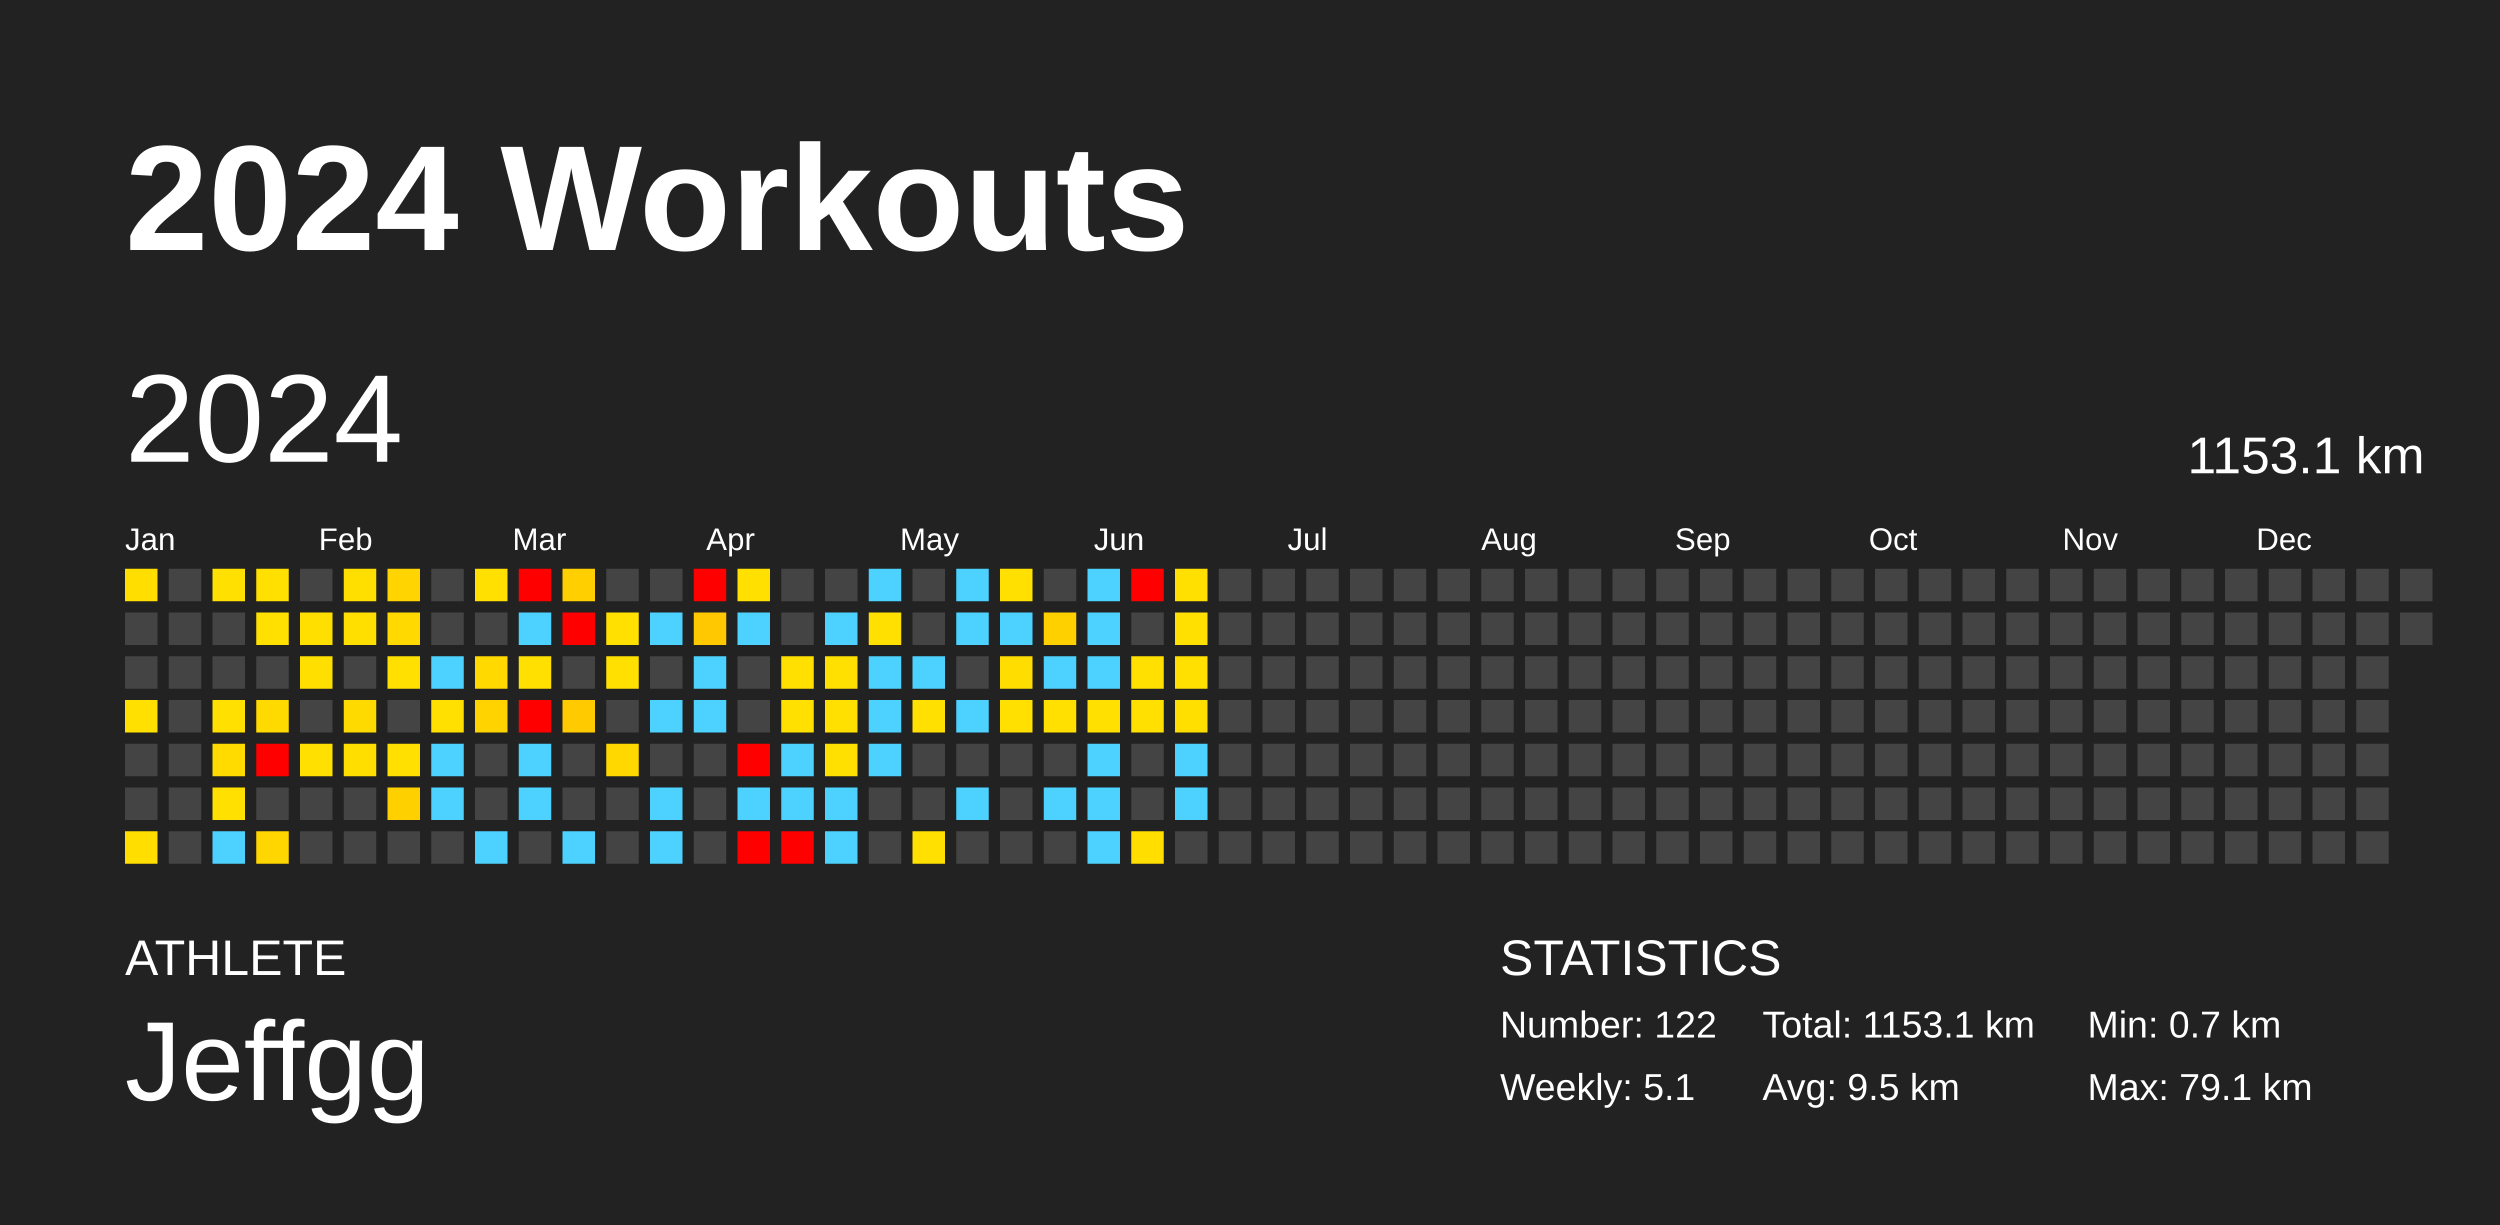
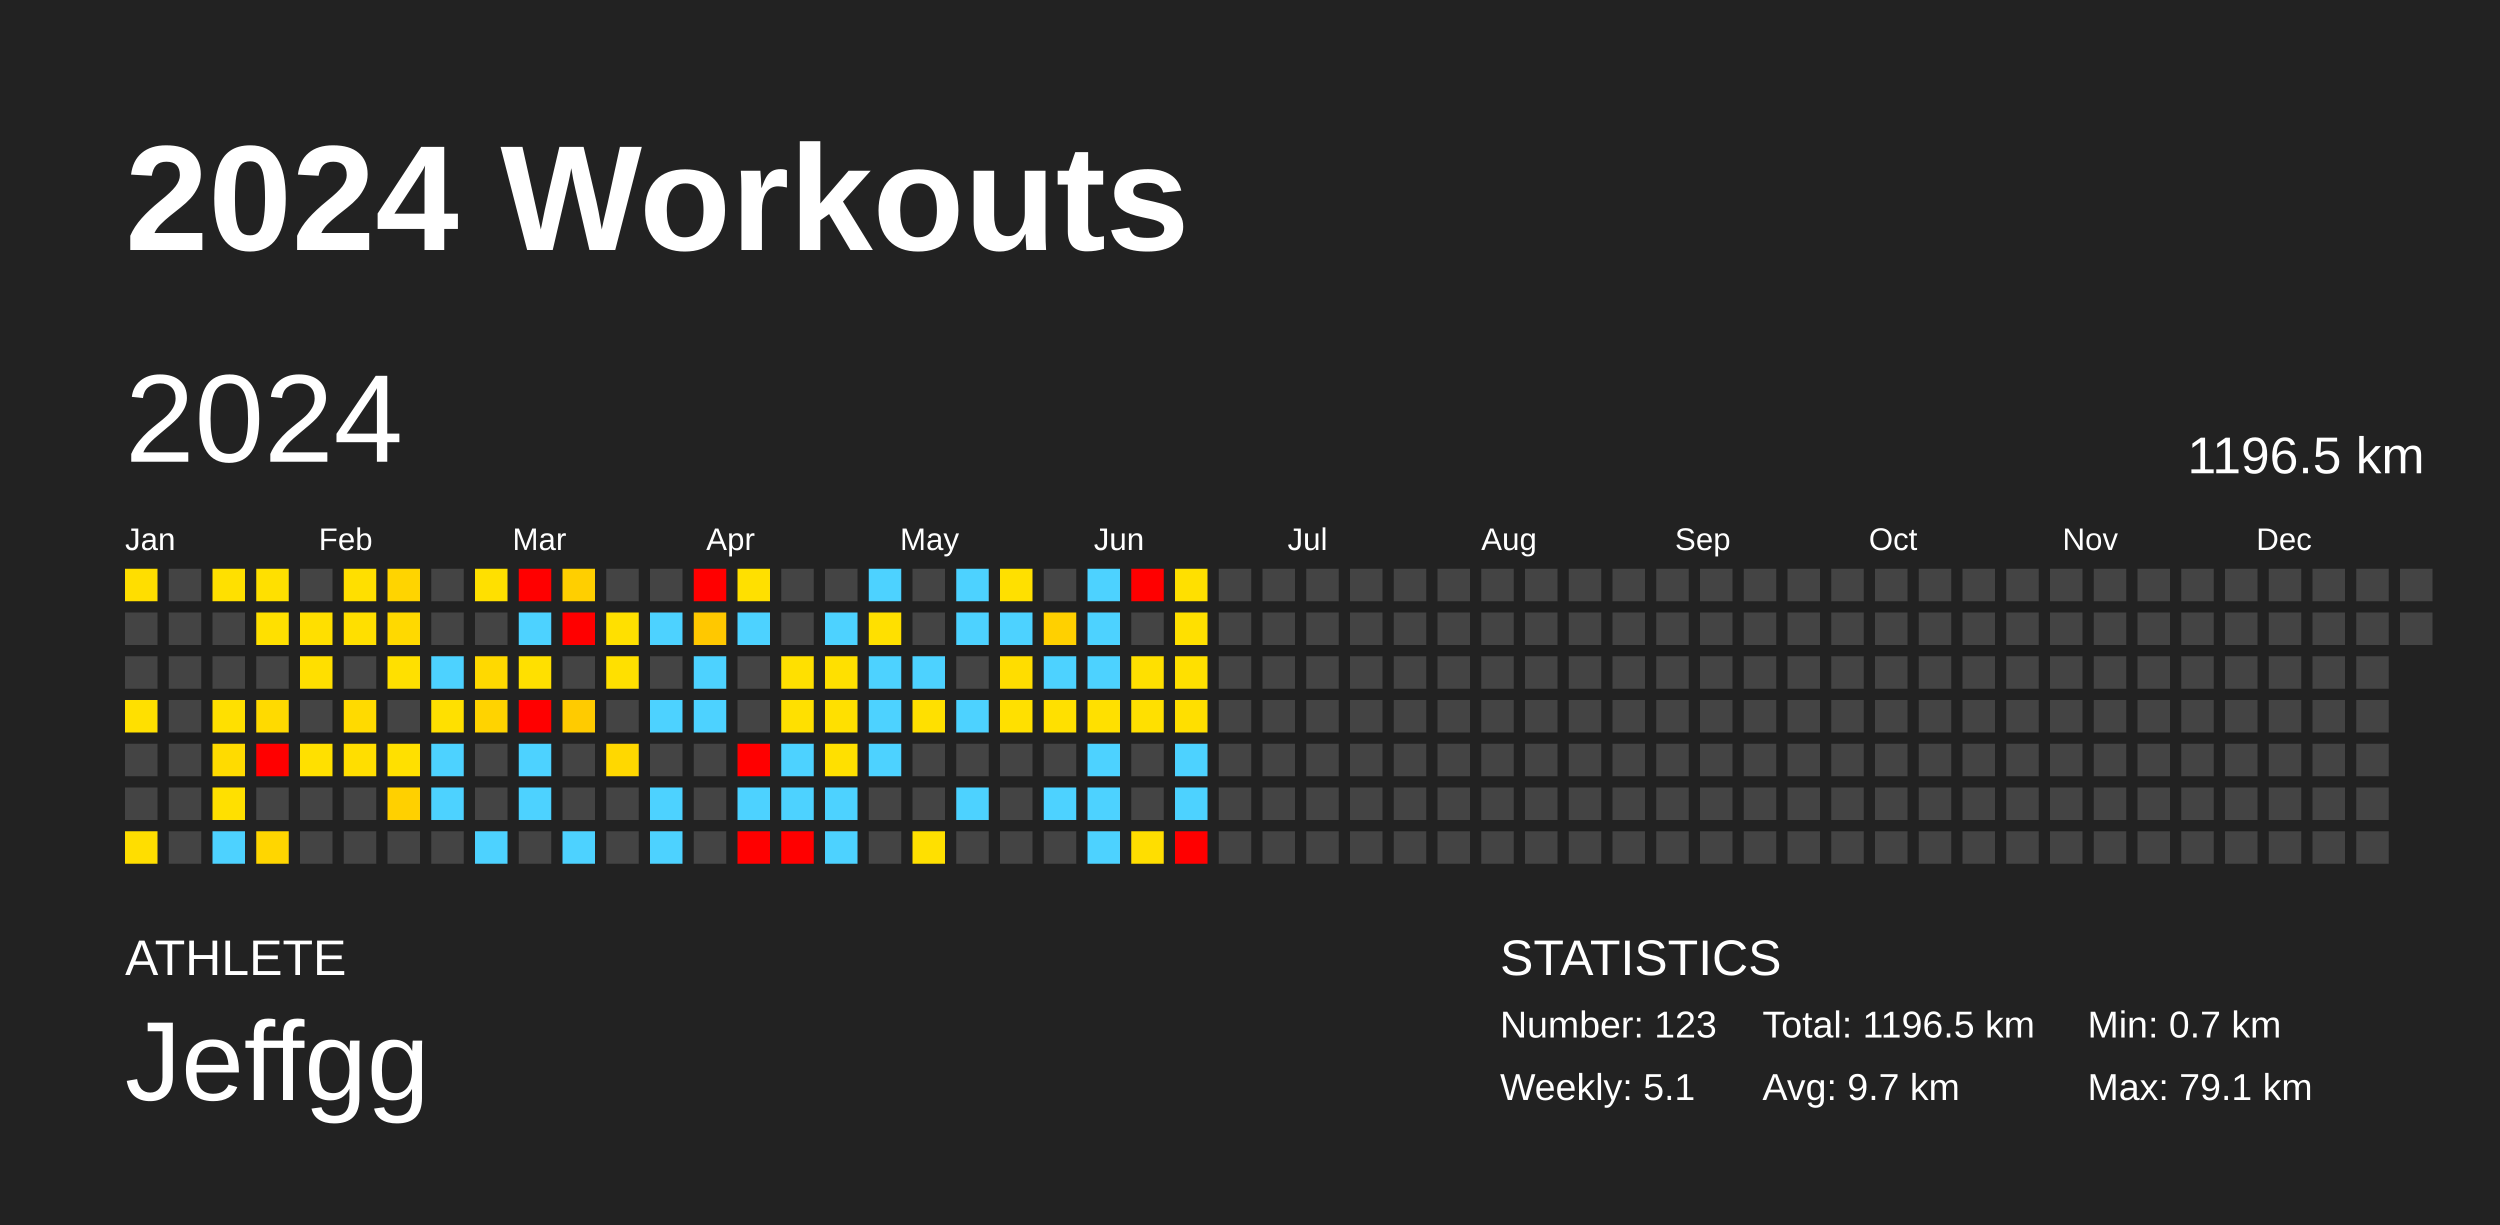
<svg xmlns="http://www.w3.org/2000/svg" baseProfile="full" height="98mm" version="1.1" viewBox="0,0,200,98" width="200mm">
  <defs />
  <rect fill="#222222" height="98" width="200" x="0" y="0" />
  <text fill="#FFFFFF" style="font-size:12px; font-family:Arial; font-weight:bold;" x="10" y="20">2024 Workouts</text>
  <text fill="#FFFFFF" style="font-size:4px; font-family:Arial" x="10" y="78">ATHLETE</text>
  <text fill="#FFFFFF" style="font-size:9px; font-family:Arial" x="10" y="88">Jeffgg</text>
  <text fill="#FFFFFF" style="font-size:4px; font-family:Arial" x="120" y="78">STATISTICS</text>
-   <text fill="#FFFFFF" style="font-size:3px; font-family:Arial" x="120" y="83">Number: 122</text>
+   <text fill="#FFFFFF" style="font-size:3px; font-family:Arial" x="120" y="83">Number: 123</text>
  <text fill="#FFFFFF" style="font-size:3px; font-family:Arial" x="120" y="88">Weekly: 5.1</text>
-   <text fill="#FFFFFF" style="font-size:3px; font-family:Arial" x="141" y="83">Total: 1153.1 km</text>
-   <text fill="#FFFFFF" style="font-size:3px; font-family:Arial" x="141" y="88">Avg: 9.5 km</text>
+   <text fill="#FFFFFF" style="font-size:3px; font-family:Arial" x="141" y="83">Total: 1196.5 km</text>
+   <text fill="#FFFFFF" style="font-size:3px; font-family:Arial" x="141" y="88">Avg: 9.7 km</text>
  <text fill="#FFFFFF" style="font-size:3px; font-family:Arial" x="167" y="83">Min: 0.7 km</text>
  <text fill="#FFFFFF" style="font-size:3px; font-family:Arial" x="167" y="88">Max: 79.1 km</text>
  <text dominant-baseline="hanging" fill="#FFFFFF" style="font-size:10.0px; font-family:Arial;" x="10" y="30">2024</text>
-   <text dominant-baseline="hanging" fill="#FFFFFF" style="font-size:4.125px; font-family:Arial;" x="175" y="35">1153.1 km</text>
+   <text dominant-baseline="hanging" fill="#FFFFFF" style="font-size:4.125px; font-family:Arial;" x="175" y="35">1196.5 km</text>
  <text fill="#FFFFFF" style="font-size:2.5px; font-family:Arial" x="10.0" y="44">Jan</text>
  <text fill="#FFFFFF" style="font-size:2.5px; font-family:Arial" x="25.5" y="44">Feb</text>
  <text fill="#FFFFFF" style="font-size:2.5px; font-family:Arial" x="41.0" y="44">Mar</text>
  <text fill="#FFFFFF" style="font-size:2.5px; font-family:Arial" x="56.5" y="44">Apr</text>
  <text fill="#FFFFFF" style="font-size:2.5px; font-family:Arial" x="72.0" y="44">May</text>
  <text fill="#FFFFFF" style="font-size:2.5px; font-family:Arial" x="87.5" y="44">Jun</text>
  <text fill="#FFFFFF" style="font-size:2.5px; font-family:Arial" x="103.0" y="44">Jul</text>
  <text fill="#FFFFFF" style="font-size:2.5px; font-family:Arial" x="118.5" y="44">Aug</text>
  <text fill="#FFFFFF" style="font-size:2.5px; font-family:Arial" x="134.0" y="44">Sep</text>
  <text fill="#FFFFFF" style="font-size:2.5px; font-family:Arial" x="149.5" y="44">Oct</text>
  <text fill="#FFFFFF" style="font-size:2.5px; font-family:Arial" x="165.0" y="44">Nov</text>
  <text fill="#FFFFFF" style="font-size:2.5px; font-family:Arial" x="180.5" y="44">Dec</text>
  <rect fill="#ffde00" height="2.6" width="2.6" x="10.0" y="45.5" />
  <rect fill="#444444" height="2.6" width="2.6" x="10.0" y="49.0" />
  <rect fill="#444444" height="2.6" width="2.6" x="10.0" y="52.5" />
  <rect fill="#ffe000" height="2.6" width="2.6" x="10.0" y="56.0" />
  <rect fill="#444444" height="2.6" width="2.6" x="10.0" y="59.5" />
  <rect fill="#444444" height="2.6" width="2.6" x="10.0" y="63.0" />
  <rect fill="#ffde00" height="2.6" width="2.6" x="10.0" y="66.5" />
  <rect fill="#444444" height="2.6" width="2.6" x="13.5" y="45.5" />
  <rect fill="#444444" height="2.6" width="2.6" x="13.5" y="49.0" />
  <rect fill="#444444" height="2.6" width="2.6" x="13.5" y="52.5" />
  <rect fill="#444444" height="2.6" width="2.6" x="13.5" y="56.0" />
  <rect fill="#444444" height="2.6" width="2.6" x="13.5" y="59.5" />
  <rect fill="#444444" height="2.6" width="2.6" x="13.5" y="63.0" />
  <rect fill="#444444" height="2.6" width="2.6" x="13.5" y="66.5" />
  <rect fill="#ffe000" height="2.6" width="2.6" x="17.0" y="45.5" />
  <rect fill="#444444" height="2.6" width="2.6" x="17.0" y="49.0" />
  <rect fill="#444444" height="2.6" width="2.6" x="17.0" y="52.5" />
  <rect fill="#ffe000" height="2.6" width="2.6" x="17.0" y="56.0" />
  <rect fill="#ffdb00" height="2.6" width="2.6" x="17.0" y="59.5" />
  <rect fill="#ffe000" height="2.6" width="2.6" x="17.0" y="63.0" />
  <rect fill="#4dd2ff" height="2.6" width="2.6" x="17.0" y="66.5" />
  <rect fill="#ffe000" height="2.6" width="2.6" x="20.5" y="45.5" />
  <rect fill="#ffe000" height="2.6" width="2.6" x="20.5" y="49.0" />
  <rect fill="#444444" height="2.6" width="2.6" x="20.5" y="52.5" />
  <rect fill="#ffda00" height="2.6" width="2.6" x="20.5" y="56.0" />
  <rect fill="red" height="2.6" width="2.6" x="20.5" y="59.5" />
  <rect fill="#444444" height="2.6" width="2.6" x="20.5" y="63.0" />
  <rect fill="#ffd600" height="2.6" width="2.6" x="20.5" y="66.5" />
  <rect fill="#444444" height="2.6" width="2.6" x="24.0" y="45.5" />
  <rect fill="#ffdf00" height="2.6" width="2.6" x="24.0" y="49.0" />
  <rect fill="#ffdf00" height="2.6" width="2.6" x="24.0" y="52.5" />
  <rect fill="#444444" height="2.6" width="2.6" x="24.0" y="56.0" />
  <rect fill="#ffe000" height="2.6" width="2.6" x="24.0" y="59.5" />
  <rect fill="#444444" height="2.6" width="2.6" x="24.0" y="63.0" />
  <rect fill="#444444" height="2.6" width="2.6" x="24.0" y="66.5" />
  <rect fill="#ffdf00" height="2.6" width="2.6" x="27.5" y="45.5" />
  <rect fill="#ffdf00" height="2.6" width="2.6" x="27.5" y="49.0" />
  <rect fill="#444444" height="2.6" width="2.6" x="27.5" y="52.5" />
  <rect fill="#ffda00" height="2.6" width="2.6" x="27.5" y="56.0" />
  <rect fill="#ffde00" height="2.6" width="2.6" x="27.5" y="59.5" />
  <rect fill="#444444" height="2.6" width="2.6" x="27.5" y="63.0" />
  <rect fill="#444444" height="2.6" width="2.6" x="27.5" y="66.5" />
  <rect fill="#ffd400" height="2.6" width="2.6" x="31.0" y="45.5" />
  <rect fill="#ffd900" height="2.6" width="2.6" x="31.0" y="49.0" />
  <rect fill="#ffe000" height="2.6" width="2.6" x="31.0" y="52.5" />
  <rect fill="#444444" height="2.6" width="2.6" x="31.0" y="56.0" />
  <rect fill="#ffe000" height="2.6" width="2.6" x="31.0" y="59.5" />
  <rect fill="#ffd000" height="2.6" width="2.6" x="31.0" y="63.0" />
  <rect fill="#444444" height="2.6" width="2.6" x="31.0" y="66.5" />
  <rect fill="#444444" height="2.6" width="2.6" x="34.5" y="45.5" />
  <rect fill="#444444" height="2.6" width="2.6" x="34.5" y="49.0" />
  <rect fill="#4dd2ff" height="2.6" width="2.6" x="34.5" y="52.5" />
  <rect fill="#ffe000" height="2.6" width="2.6" x="34.5" y="56.0" />
  <rect fill="#4dd2ff" height="2.6" width="2.6" x="34.5" y="59.5" />
  <rect fill="#4dd2ff" height="2.6" width="2.6" x="34.5" y="63.0" />
  <rect fill="#444444" height="2.6" width="2.6" x="34.5" y="66.5" />
  <rect fill="#ffe000" height="2.6" width="2.6" x="38.0" y="45.5" />
  <rect fill="#444444" height="2.6" width="2.6" x="38.0" y="49.0" />
  <rect fill="#ffd900" height="2.6" width="2.6" x="38.0" y="52.5" />
  <rect fill="#ffd300" height="2.6" width="2.6" x="38.0" y="56.0" />
  <rect fill="#444444" height="2.6" width="2.6" x="38.0" y="59.5" />
  <rect fill="#444444" height="2.6" width="2.6" x="38.0" y="63.0" />
  <rect fill="#4dd2ff" height="2.6" width="2.6" x="38.0" y="66.5" />
  <rect fill="red" height="2.6" width="2.6" x="41.5" y="45.5" />
  <rect fill="#4dd2ff" height="2.6" width="2.6" x="41.5" y="49.0" />
  <rect fill="#ffe000" height="2.6" width="2.6" x="41.5" y="52.5" />
  <rect fill="red" height="2.6" width="2.6" x="41.5" y="56.0" />
  <rect fill="#4dd2ff" height="2.6" width="2.6" x="41.5" y="59.5" />
  <rect fill="#4dd2ff" height="2.6" width="2.6" x="41.5" y="63.0" />
  <rect fill="#444444" height="2.6" width="2.6" x="41.5" y="66.5" />
  <rect fill="#ffcf00" height="2.6" width="2.6" x="45.0" y="45.5" />
  <rect fill="red" height="2.6" width="2.6" x="45.0" y="49.0" />
  <rect fill="#444444" height="2.6" width="2.6" x="45.0" y="52.5" />
  <rect fill="#ffcb00" height="2.6" width="2.6" x="45.0" y="56.0" />
  <rect fill="#444444" height="2.6" width="2.6" x="45.0" y="59.5" />
  <rect fill="#444444" height="2.6" width="2.6" x="45.0" y="63.0" />
  <rect fill="#4dd2ff" height="2.6" width="2.6" x="45.0" y="66.5" />
  <rect fill="#444444" height="2.6" width="2.6" x="48.5" y="45.5" />
  <rect fill="#ffe000" height="2.6" width="2.6" x="48.5" y="49.0" />
  <rect fill="#ffe000" height="2.6" width="2.6" x="48.5" y="52.5" />
  <rect fill="#444444" height="2.6" width="2.6" x="48.5" y="56.0" />
  <rect fill="#ffd800" height="2.6" width="2.6" x="48.5" y="59.5" />
  <rect fill="#444444" height="2.6" width="2.6" x="48.5" y="63.0" />
  <rect fill="#444444" height="2.6" width="2.6" x="48.5" y="66.5" />
  <rect fill="#444444" height="2.6" width="2.6" x="52.0" y="45.5" />
  <rect fill="#4dd2ff" height="2.6" width="2.6" x="52.0" y="49.0" />
  <rect fill="#444444" height="2.6" width="2.6" x="52.0" y="52.5" />
  <rect fill="#4dd2ff" height="2.6" width="2.6" x="52.0" y="56.0" />
  <rect fill="#444444" height="2.6" width="2.6" x="52.0" y="59.5" />
  <rect fill="#4dd2ff" height="2.6" width="2.6" x="52.0" y="63.0" />
  <rect fill="#4dd2ff" height="2.6" width="2.6" x="52.0" y="66.5" />
  <rect fill="red" height="2.6" width="2.6" x="55.5" y="45.5" />
  <rect fill="#ffc800" height="2.6" width="2.6" x="55.5" y="49.0" />
  <rect fill="#4dd2ff" height="2.6" width="2.6" x="55.5" y="52.5" />
  <rect fill="#4dd2ff" height="2.6" width="2.6" x="55.5" y="56.0" />
  <rect fill="#444444" height="2.6" width="2.6" x="55.5" y="59.5" />
  <rect fill="#444444" height="2.6" width="2.6" x="55.5" y="63.0" />
  <rect fill="#444444" height="2.6" width="2.6" x="55.5" y="66.5" />
  <rect fill="#ffe000" height="2.6" width="2.6" x="59.0" y="45.5" />
  <rect fill="#4dd2ff" height="2.6" width="2.6" x="59.0" y="49.0" />
  <rect fill="#444444" height="2.6" width="2.6" x="59.0" y="52.5" />
  <rect fill="#444444" height="2.6" width="2.6" x="59.0" y="56.0" />
  <rect fill="red" height="2.6" width="2.6" x="59.0" y="59.5" />
  <rect fill="#4dd2ff" height="2.6" width="2.6" x="59.0" y="63.0" />
  <rect fill="red" height="2.6" width="2.6" x="59.0" y="66.5" />
  <rect fill="#444444" height="2.6" width="2.6" x="62.5" y="45.5" />
  <rect fill="#444444" height="2.6" width="2.6" x="62.5" y="49.0" />
  <rect fill="#ffe000" height="2.6" width="2.6" x="62.5" y="52.5" />
  <rect fill="#ffe000" height="2.6" width="2.6" x="62.5" y="56.0" />
  <rect fill="#4dd2ff" height="2.6" width="2.6" x="62.5" y="59.5" />
  <rect fill="#4dd2ff" height="2.6" width="2.6" x="62.5" y="63.0" />
  <rect fill="red" height="2.6" width="2.6" x="62.5" y="66.5" />
  <rect fill="#444444" height="2.6" width="2.6" x="66.0" y="45.5" />
  <rect fill="#4dd2ff" height="2.6" width="2.6" x="66.0" y="49.0" />
  <rect fill="#ffe000" height="2.6" width="2.6" x="66.0" y="52.5" />
  <rect fill="#ffe000" height="2.6" width="2.6" x="66.0" y="56.0" />
  <rect fill="#ffe000" height="2.6" width="2.6" x="66.0" y="59.5" />
  <rect fill="#4dd2ff" height="2.6" width="2.6" x="66.0" y="63.0" />
  <rect fill="#4dd2ff" height="2.6" width="2.6" x="66.0" y="66.5" />
  <rect fill="#4dd2ff" height="2.6" width="2.6" x="69.5" y="45.5" />
  <rect fill="#ffe000" height="2.6" width="2.6" x="69.5" y="49.0" />
  <rect fill="#4dd2ff" height="2.6" width="2.6" x="69.5" y="52.5" />
  <rect fill="#4dd2ff" height="2.6" width="2.6" x="69.5" y="56.0" />
  <rect fill="#4dd2ff" height="2.6" width="2.6" x="69.5" y="59.5" />
  <rect fill="#444444" height="2.6" width="2.6" x="69.5" y="63.0" />
  <rect fill="#444444" height="2.6" width="2.6" x="69.5" y="66.5" />
  <rect fill="#444444" height="2.6" width="2.6" x="73.0" y="45.5" />
  <rect fill="#444444" height="2.6" width="2.6" x="73.0" y="49.0" />
  <rect fill="#4dd2ff" height="2.6" width="2.6" x="73.0" y="52.5" />
  <rect fill="#ffe000" height="2.6" width="2.6" x="73.0" y="56.0" />
  <rect fill="#444444" height="2.6" width="2.6" x="73.0" y="59.5" />
  <rect fill="#444444" height="2.6" width="2.6" x="73.0" y="63.0" />
  <rect fill="#ffe000" height="2.6" width="2.6" x="73.0" y="66.5" />
  <rect fill="#4dd2ff" height="2.6" width="2.6" x="76.5" y="45.5" />
  <rect fill="#4dd2ff" height="2.6" width="2.6" x="76.5" y="49.0" />
  <rect fill="#444444" height="2.6" width="2.6" x="76.5" y="52.5" />
  <rect fill="#4dd2ff" height="2.6" width="2.6" x="76.5" y="56.0" />
  <rect fill="#444444" height="2.6" width="2.6" x="76.5" y="59.5" />
  <rect fill="#4dd2ff" height="2.6" width="2.6" x="76.5" y="63.0" />
  <rect fill="#444444" height="2.6" width="2.6" x="76.5" y="66.5" />
  <rect fill="#ffe000" height="2.6" width="2.6" x="80.0" y="45.5" />
  <rect fill="#4dd2ff" height="2.6" width="2.6" x="80.0" y="49.0" />
  <rect fill="#ffdd00" height="2.6" width="2.6" x="80.0" y="52.5" />
  <rect fill="#ffe000" height="2.6" width="2.6" x="80.0" y="56.0" />
  <rect fill="#444444" height="2.6" width="2.6" x="80.0" y="59.5" />
  <rect fill="#444444" height="2.6" width="2.6" x="80.0" y="63.0" />
  <rect fill="#444444" height="2.6" width="2.6" x="80.0" y="66.5" />
  <rect fill="#444444" height="2.6" width="2.6" x="83.5" y="45.5" />
  <rect fill="#ffd000" height="2.6" width="2.6" x="83.5" y="49.0" />
  <rect fill="#4dd2ff" height="2.6" width="2.6" x="83.5" y="52.5" />
  <rect fill="#ffe000" height="2.6" width="2.6" x="83.5" y="56.0" />
  <rect fill="#444444" height="2.6" width="2.6" x="83.5" y="59.5" />
  <rect fill="#4dd2ff" height="2.6" width="2.6" x="83.5" y="63.0" />
  <rect fill="#444444" height="2.6" width="2.6" x="83.5" y="66.5" />
  <rect fill="#4dd2ff" height="2.6" width="2.6" x="87.0" y="45.5" />
  <rect fill="#4dd2ff" height="2.6" width="2.6" x="87.0" y="49.0" />
  <rect fill="#4dd2ff" height="2.6" width="2.6" x="87.0" y="52.5" />
  <rect fill="#ffe000" height="2.6" width="2.6" x="87.0" y="56.0" />
  <rect fill="#4dd2ff" height="2.6" width="2.6" x="87.0" y="59.5" />
  <rect fill="#4dd2ff" height="2.6" width="2.6" x="87.0" y="63.0" />
  <rect fill="#4dd2ff" height="2.6" width="2.6" x="87.0" y="66.5" />
  <rect fill="red" height="2.6" width="2.6" x="90.5" y="45.5" />
  <rect fill="#444444" height="2.6" width="2.6" x="90.5" y="49.0" />
  <rect fill="#ffe000" height="2.6" width="2.6" x="90.5" y="52.5" />
  <rect fill="#ffe000" height="2.6" width="2.6" x="90.5" y="56.0" />
  <rect fill="#444444" height="2.6" width="2.6" x="90.5" y="59.5" />
  <rect fill="#444444" height="2.6" width="2.6" x="90.5" y="63.0" />
  <rect fill="#ffde00" height="2.6" width="2.6" x="90.5" y="66.5" />
  <rect fill="#ffe000" height="2.6" width="2.6" x="94.0" y="45.5" />
  <rect fill="#ffe000" height="2.6" width="2.6" x="94.0" y="49.0" />
  <rect fill="#ffe000" height="2.6" width="2.6" x="94.0" y="52.5" />
  <rect fill="#ffdf00" height="2.6" width="2.6" x="94.0" y="56.0" />
  <rect fill="#4dd2ff" height="2.6" width="2.6" x="94.0" y="59.5" />
  <rect fill="#4dd2ff" height="2.6" width="2.6" x="94.0" y="63.0" />
-   <rect fill="#444444" height="2.6" width="2.6" x="94.0" y="66.5" />
+   <rect fill="red" height="2.6" width="2.6" x="94.0" y="66.5" />
  <rect fill="#444444" height="2.6" width="2.6" x="97.5" y="45.5" />
  <rect fill="#444444" height="2.6" width="2.6" x="97.5" y="49.0" />
  <rect fill="#444444" height="2.6" width="2.6" x="97.5" y="52.5" />
  <rect fill="#444444" height="2.6" width="2.6" x="97.5" y="56.0" />
  <rect fill="#444444" height="2.6" width="2.6" x="97.5" y="59.5" />
  <rect fill="#444444" height="2.6" width="2.6" x="97.5" y="63.0" />
  <rect fill="#444444" height="2.6" width="2.6" x="97.5" y="66.5" />
  <rect fill="#444444" height="2.6" width="2.6" x="101.0" y="45.5" />
  <rect fill="#444444" height="2.6" width="2.6" x="101.0" y="49.0" />
  <rect fill="#444444" height="2.6" width="2.6" x="101.0" y="52.5" />
  <rect fill="#444444" height="2.6" width="2.6" x="101.0" y="56.0" />
  <rect fill="#444444" height="2.6" width="2.6" x="101.0" y="59.5" />
  <rect fill="#444444" height="2.6" width="2.6" x="101.0" y="63.0" />
  <rect fill="#444444" height="2.6" width="2.6" x="101.0" y="66.5" />
  <rect fill="#444444" height="2.6" width="2.6" x="104.5" y="45.5" />
  <rect fill="#444444" height="2.6" width="2.6" x="104.5" y="49.0" />
  <rect fill="#444444" height="2.6" width="2.6" x="104.5" y="52.5" />
  <rect fill="#444444" height="2.6" width="2.6" x="104.5" y="56.0" />
  <rect fill="#444444" height="2.6" width="2.6" x="104.5" y="59.5" />
  <rect fill="#444444" height="2.6" width="2.6" x="104.5" y="63.0" />
  <rect fill="#444444" height="2.6" width="2.6" x="104.5" y="66.5" />
  <rect fill="#444444" height="2.6" width="2.6" x="108.0" y="45.5" />
  <rect fill="#444444" height="2.6" width="2.6" x="108.0" y="49.0" />
  <rect fill="#444444" height="2.6" width="2.6" x="108.0" y="52.5" />
  <rect fill="#444444" height="2.6" width="2.6" x="108.0" y="56.0" />
  <rect fill="#444444" height="2.6" width="2.6" x="108.0" y="59.5" />
  <rect fill="#444444" height="2.6" width="2.6" x="108.0" y="63.0" />
  <rect fill="#444444" height="2.6" width="2.6" x="108.0" y="66.5" />
  <rect fill="#444444" height="2.6" width="2.6" x="111.5" y="45.5" />
  <rect fill="#444444" height="2.6" width="2.6" x="111.5" y="49.0" />
  <rect fill="#444444" height="2.6" width="2.6" x="111.5" y="52.5" />
  <rect fill="#444444" height="2.6" width="2.6" x="111.5" y="56.0" />
  <rect fill="#444444" height="2.6" width="2.6" x="111.5" y="59.5" />
  <rect fill="#444444" height="2.6" width="2.6" x="111.5" y="63.0" />
  <rect fill="#444444" height="2.6" width="2.6" x="111.5" y="66.5" />
  <rect fill="#444444" height="2.6" width="2.6" x="115.0" y="45.5" />
  <rect fill="#444444" height="2.6" width="2.6" x="115.0" y="49.0" />
  <rect fill="#444444" height="2.6" width="2.6" x="115.0" y="52.5" />
  <rect fill="#444444" height="2.6" width="2.6" x="115.0" y="56.0" />
  <rect fill="#444444" height="2.6" width="2.6" x="115.0" y="59.5" />
  <rect fill="#444444" height="2.6" width="2.6" x="115.0" y="63.0" />
  <rect fill="#444444" height="2.6" width="2.6" x="115.0" y="66.5" />
  <rect fill="#444444" height="2.6" width="2.6" x="118.5" y="45.5" />
  <rect fill="#444444" height="2.6" width="2.6" x="118.5" y="49.0" />
  <rect fill="#444444" height="2.6" width="2.6" x="118.5" y="52.5" />
  <rect fill="#444444" height="2.6" width="2.6" x="118.5" y="56.0" />
  <rect fill="#444444" height="2.6" width="2.6" x="118.5" y="59.5" />
  <rect fill="#444444" height="2.6" width="2.6" x="118.5" y="63.0" />
  <rect fill="#444444" height="2.6" width="2.6" x="118.5" y="66.5" />
  <rect fill="#444444" height="2.6" width="2.6" x="122.0" y="45.5" />
  <rect fill="#444444" height="2.6" width="2.6" x="122.0" y="49.0" />
  <rect fill="#444444" height="2.6" width="2.6" x="122.0" y="52.5" />
  <rect fill="#444444" height="2.6" width="2.6" x="122.0" y="56.0" />
  <rect fill="#444444" height="2.6" width="2.6" x="122.0" y="59.5" />
  <rect fill="#444444" height="2.6" width="2.6" x="122.0" y="63.0" />
  <rect fill="#444444" height="2.6" width="2.6" x="122.0" y="66.5" />
  <rect fill="#444444" height="2.6" width="2.6" x="125.5" y="45.5" />
  <rect fill="#444444" height="2.6" width="2.6" x="125.5" y="49.0" />
  <rect fill="#444444" height="2.6" width="2.6" x="125.5" y="52.5" />
  <rect fill="#444444" height="2.6" width="2.6" x="125.5" y="56.0" />
  <rect fill="#444444" height="2.6" width="2.6" x="125.5" y="59.5" />
  <rect fill="#444444" height="2.6" width="2.6" x="125.5" y="63.0" />
  <rect fill="#444444" height="2.6" width="2.6" x="125.5" y="66.5" />
  <rect fill="#444444" height="2.6" width="2.6" x="129.0" y="45.5" />
  <rect fill="#444444" height="2.6" width="2.6" x="129.0" y="49.0" />
  <rect fill="#444444" height="2.6" width="2.6" x="129.0" y="52.5" />
  <rect fill="#444444" height="2.6" width="2.6" x="129.0" y="56.0" />
  <rect fill="#444444" height="2.6" width="2.6" x="129.0" y="59.5" />
  <rect fill="#444444" height="2.6" width="2.6" x="129.0" y="63.0" />
  <rect fill="#444444" height="2.6" width="2.6" x="129.0" y="66.5" />
  <rect fill="#444444" height="2.6" width="2.6" x="132.5" y="45.5" />
  <rect fill="#444444" height="2.6" width="2.6" x="132.5" y="49.0" />
  <rect fill="#444444" height="2.6" width="2.6" x="132.5" y="52.5" />
  <rect fill="#444444" height="2.6" width="2.6" x="132.5" y="56.0" />
  <rect fill="#444444" height="2.6" width="2.6" x="132.5" y="59.5" />
  <rect fill="#444444" height="2.6" width="2.6" x="132.5" y="63.0" />
  <rect fill="#444444" height="2.6" width="2.6" x="132.5" y="66.5" />
  <rect fill="#444444" height="2.6" width="2.6" x="136.0" y="45.5" />
  <rect fill="#444444" height="2.6" width="2.6" x="136.0" y="49.0" />
  <rect fill="#444444" height="2.6" width="2.6" x="136.0" y="52.5" />
  <rect fill="#444444" height="2.6" width="2.6" x="136.0" y="56.0" />
  <rect fill="#444444" height="2.6" width="2.6" x="136.0" y="59.5" />
  <rect fill="#444444" height="2.6" width="2.6" x="136.0" y="63.0" />
  <rect fill="#444444" height="2.6" width="2.6" x="136.0" y="66.5" />
  <rect fill="#444444" height="2.6" width="2.6" x="139.5" y="45.5" />
  <rect fill="#444444" height="2.6" width="2.6" x="139.5" y="49.0" />
  <rect fill="#444444" height="2.6" width="2.6" x="139.5" y="52.5" />
  <rect fill="#444444" height="2.6" width="2.6" x="139.5" y="56.0" />
  <rect fill="#444444" height="2.6" width="2.6" x="139.5" y="59.5" />
  <rect fill="#444444" height="2.6" width="2.6" x="139.5" y="63.0" />
  <rect fill="#444444" height="2.6" width="2.6" x="139.5" y="66.5" />
  <rect fill="#444444" height="2.6" width="2.6" x="143.0" y="45.5" />
  <rect fill="#444444" height="2.6" width="2.6" x="143.0" y="49.0" />
  <rect fill="#444444" height="2.6" width="2.6" x="143.0" y="52.5" />
  <rect fill="#444444" height="2.6" width="2.6" x="143.0" y="56.0" />
  <rect fill="#444444" height="2.6" width="2.6" x="143.0" y="59.5" />
  <rect fill="#444444" height="2.6" width="2.6" x="143.0" y="63.0" />
  <rect fill="#444444" height="2.6" width="2.6" x="143.0" y="66.5" />
  <rect fill="#444444" height="2.6" width="2.6" x="146.5" y="45.5" />
  <rect fill="#444444" height="2.6" width="2.6" x="146.5" y="49.0" />
  <rect fill="#444444" height="2.6" width="2.6" x="146.5" y="52.5" />
  <rect fill="#444444" height="2.6" width="2.6" x="146.5" y="56.0" />
  <rect fill="#444444" height="2.6" width="2.6" x="146.5" y="59.5" />
  <rect fill="#444444" height="2.6" width="2.6" x="146.5" y="63.0" />
  <rect fill="#444444" height="2.6" width="2.6" x="146.5" y="66.5" />
  <rect fill="#444444" height="2.6" width="2.6" x="150.0" y="45.5" />
  <rect fill="#444444" height="2.6" width="2.6" x="150.0" y="49.0" />
  <rect fill="#444444" height="2.6" width="2.6" x="150.0" y="52.5" />
  <rect fill="#444444" height="2.6" width="2.6" x="150.0" y="56.0" />
  <rect fill="#444444" height="2.6" width="2.6" x="150.0" y="59.5" />
  <rect fill="#444444" height="2.6" width="2.6" x="150.0" y="63.0" />
  <rect fill="#444444" height="2.6" width="2.6" x="150.0" y="66.5" />
  <rect fill="#444444" height="2.6" width="2.6" x="153.5" y="45.5" />
  <rect fill="#444444" height="2.6" width="2.6" x="153.5" y="49.0" />
  <rect fill="#444444" height="2.6" width="2.6" x="153.5" y="52.5" />
  <rect fill="#444444" height="2.6" width="2.6" x="153.5" y="56.0" />
  <rect fill="#444444" height="2.6" width="2.6" x="153.5" y="59.5" />
  <rect fill="#444444" height="2.6" width="2.6" x="153.5" y="63.0" />
  <rect fill="#444444" height="2.6" width="2.6" x="153.5" y="66.5" />
  <rect fill="#444444" height="2.6" width="2.6" x="157.0" y="45.5" />
  <rect fill="#444444" height="2.6" width="2.6" x="157.0" y="49.0" />
  <rect fill="#444444" height="2.6" width="2.6" x="157.0" y="52.5" />
  <rect fill="#444444" height="2.6" width="2.6" x="157.0" y="56.0" />
  <rect fill="#444444" height="2.6" width="2.6" x="157.0" y="59.5" />
  <rect fill="#444444" height="2.6" width="2.6" x="157.0" y="63.0" />
  <rect fill="#444444" height="2.6" width="2.6" x="157.0" y="66.5" />
  <rect fill="#444444" height="2.6" width="2.6" x="160.5" y="45.5" />
  <rect fill="#444444" height="2.6" width="2.6" x="160.5" y="49.0" />
  <rect fill="#444444" height="2.6" width="2.6" x="160.5" y="52.5" />
  <rect fill="#444444" height="2.6" width="2.6" x="160.5" y="56.0" />
  <rect fill="#444444" height="2.6" width="2.6" x="160.5" y="59.5" />
  <rect fill="#444444" height="2.6" width="2.6" x="160.5" y="63.0" />
  <rect fill="#444444" height="2.6" width="2.6" x="160.5" y="66.5" />
  <rect fill="#444444" height="2.6" width="2.6" x="164.0" y="45.5" />
  <rect fill="#444444" height="2.6" width="2.6" x="164.0" y="49.0" />
  <rect fill="#444444" height="2.6" width="2.6" x="164.0" y="52.5" />
  <rect fill="#444444" height="2.6" width="2.6" x="164.0" y="56.0" />
  <rect fill="#444444" height="2.6" width="2.6" x="164.0" y="59.5" />
  <rect fill="#444444" height="2.6" width="2.6" x="164.0" y="63.0" />
  <rect fill="#444444" height="2.6" width="2.6" x="164.0" y="66.5" />
  <rect fill="#444444" height="2.6" width="2.6" x="167.5" y="45.5" />
  <rect fill="#444444" height="2.6" width="2.6" x="167.5" y="49.0" />
  <rect fill="#444444" height="2.6" width="2.6" x="167.5" y="52.5" />
  <rect fill="#444444" height="2.6" width="2.6" x="167.5" y="56.0" />
  <rect fill="#444444" height="2.6" width="2.6" x="167.5" y="59.5" />
  <rect fill="#444444" height="2.6" width="2.6" x="167.5" y="63.0" />
  <rect fill="#444444" height="2.6" width="2.6" x="167.5" y="66.5" />
  <rect fill="#444444" height="2.6" width="2.6" x="171.0" y="45.5" />
  <rect fill="#444444" height="2.6" width="2.6" x="171.0" y="49.0" />
  <rect fill="#444444" height="2.6" width="2.6" x="171.0" y="52.5" />
  <rect fill="#444444" height="2.6" width="2.6" x="171.0" y="56.0" />
  <rect fill="#444444" height="2.6" width="2.6" x="171.0" y="59.5" />
  <rect fill="#444444" height="2.6" width="2.6" x="171.0" y="63.0" />
  <rect fill="#444444" height="2.6" width="2.6" x="171.0" y="66.5" />
  <rect fill="#444444" height="2.6" width="2.6" x="174.5" y="45.5" />
  <rect fill="#444444" height="2.6" width="2.6" x="174.5" y="49.0" />
  <rect fill="#444444" height="2.6" width="2.6" x="174.5" y="52.5" />
  <rect fill="#444444" height="2.6" width="2.6" x="174.5" y="56.0" />
  <rect fill="#444444" height="2.6" width="2.6" x="174.5" y="59.5" />
  <rect fill="#444444" height="2.6" width="2.6" x="174.5" y="63.0" />
  <rect fill="#444444" height="2.6" width="2.6" x="174.5" y="66.5" />
  <rect fill="#444444" height="2.6" width="2.6" x="178.0" y="45.5" />
  <rect fill="#444444" height="2.6" width="2.6" x="178.0" y="49.0" />
  <rect fill="#444444" height="2.6" width="2.6" x="178.0" y="52.5" />
  <rect fill="#444444" height="2.6" width="2.6" x="178.0" y="56.0" />
  <rect fill="#444444" height="2.6" width="2.6" x="178.0" y="59.5" />
  <rect fill="#444444" height="2.6" width="2.6" x="178.0" y="63.0" />
  <rect fill="#444444" height="2.6" width="2.6" x="178.0" y="66.5" />
  <rect fill="#444444" height="2.6" width="2.6" x="181.5" y="45.5" />
  <rect fill="#444444" height="2.6" width="2.6" x="181.5" y="49.0" />
  <rect fill="#444444" height="2.6" width="2.6" x="181.5" y="52.5" />
  <rect fill="#444444" height="2.6" width="2.6" x="181.5" y="56.0" />
  <rect fill="#444444" height="2.6" width="2.6" x="181.5" y="59.5" />
  <rect fill="#444444" height="2.6" width="2.6" x="181.5" y="63.0" />
  <rect fill="#444444" height="2.6" width="2.6" x="181.5" y="66.5" />
  <rect fill="#444444" height="2.6" width="2.6" x="185.0" y="45.5" />
  <rect fill="#444444" height="2.6" width="2.6" x="185.0" y="49.0" />
  <rect fill="#444444" height="2.6" width="2.6" x="185.0" y="52.5" />
  <rect fill="#444444" height="2.6" width="2.6" x="185.0" y="56.0" />
  <rect fill="#444444" height="2.6" width="2.6" x="185.0" y="59.5" />
  <rect fill="#444444" height="2.6" width="2.6" x="185.0" y="63.0" />
  <rect fill="#444444" height="2.6" width="2.6" x="185.0" y="66.5" />
  <rect fill="#444444" height="2.6" width="2.6" x="188.5" y="45.5" />
  <rect fill="#444444" height="2.6" width="2.6" x="188.5" y="49.0" />
  <rect fill="#444444" height="2.6" width="2.6" x="188.5" y="52.5" />
  <rect fill="#444444" height="2.6" width="2.6" x="188.5" y="56.0" />
  <rect fill="#444444" height="2.6" width="2.6" x="188.5" y="59.5" />
  <rect fill="#444444" height="2.6" width="2.6" x="188.5" y="63.0" />
  <rect fill="#444444" height="2.6" width="2.6" x="188.5" y="66.5" />
  <rect fill="#444444" height="2.6" width="2.6" x="192.0" y="45.5" />
  <rect fill="#444444" height="2.6" width="2.6" x="192.0" y="49.0" />
</svg>
